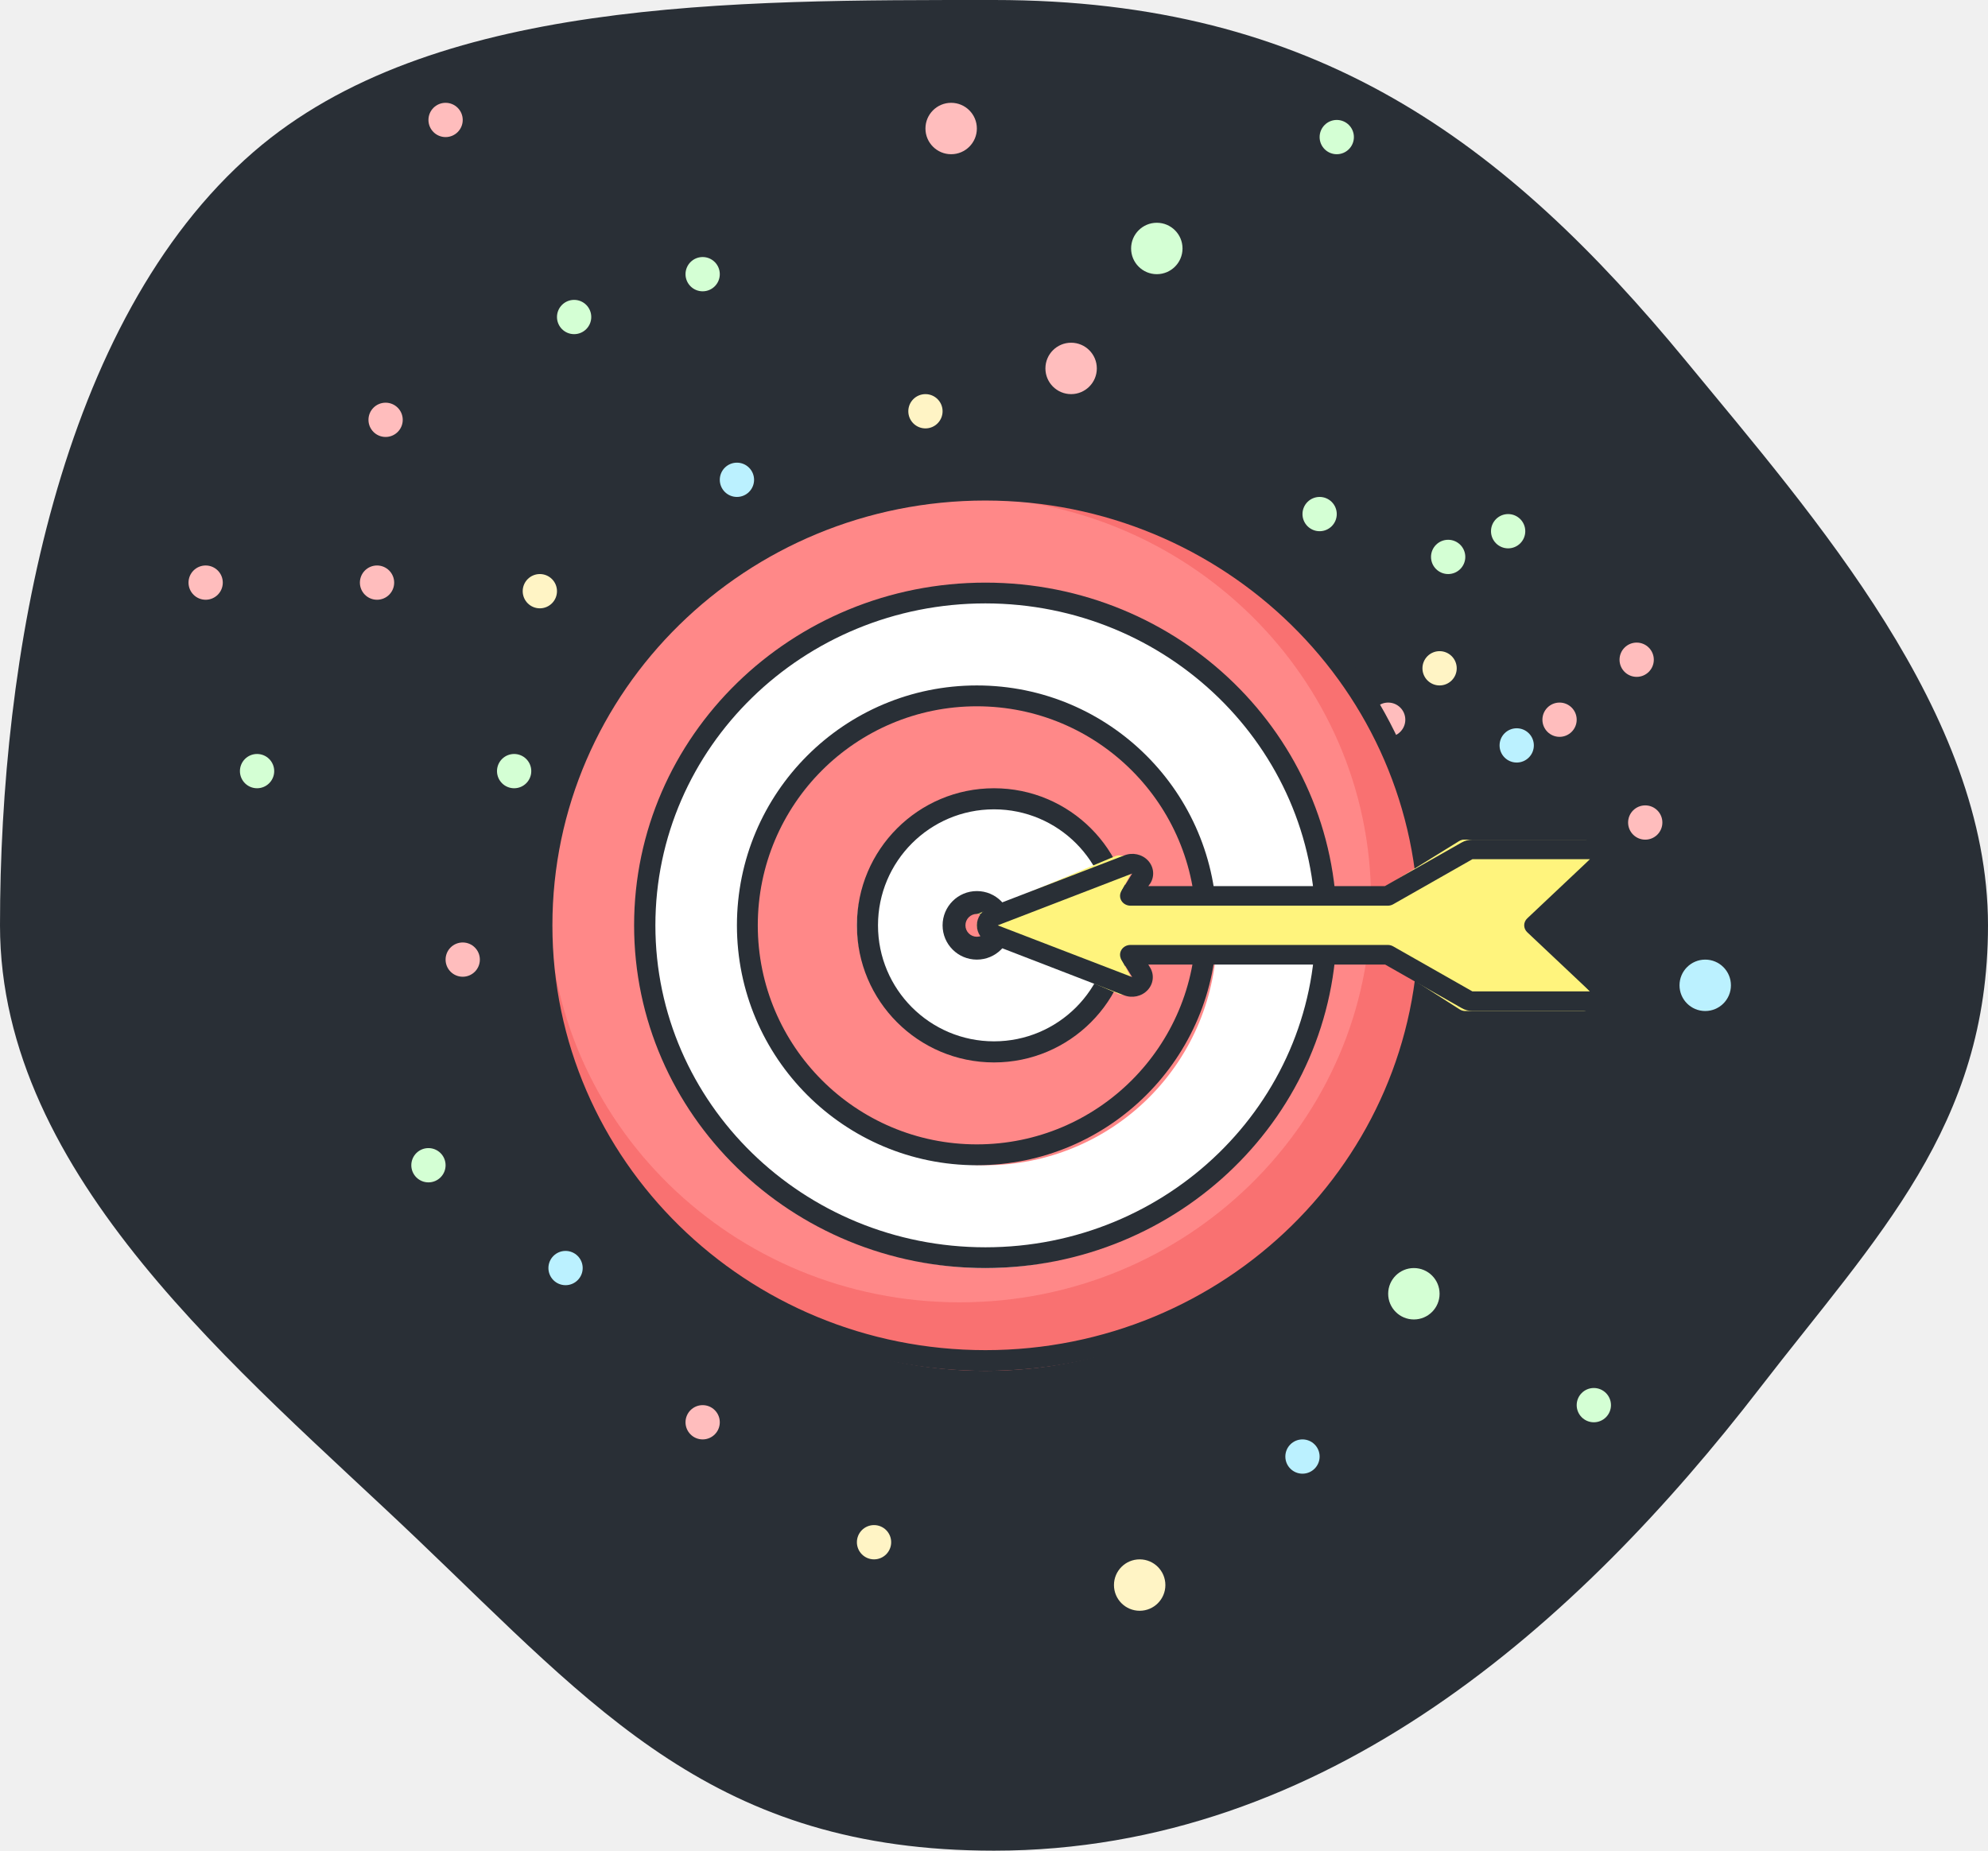
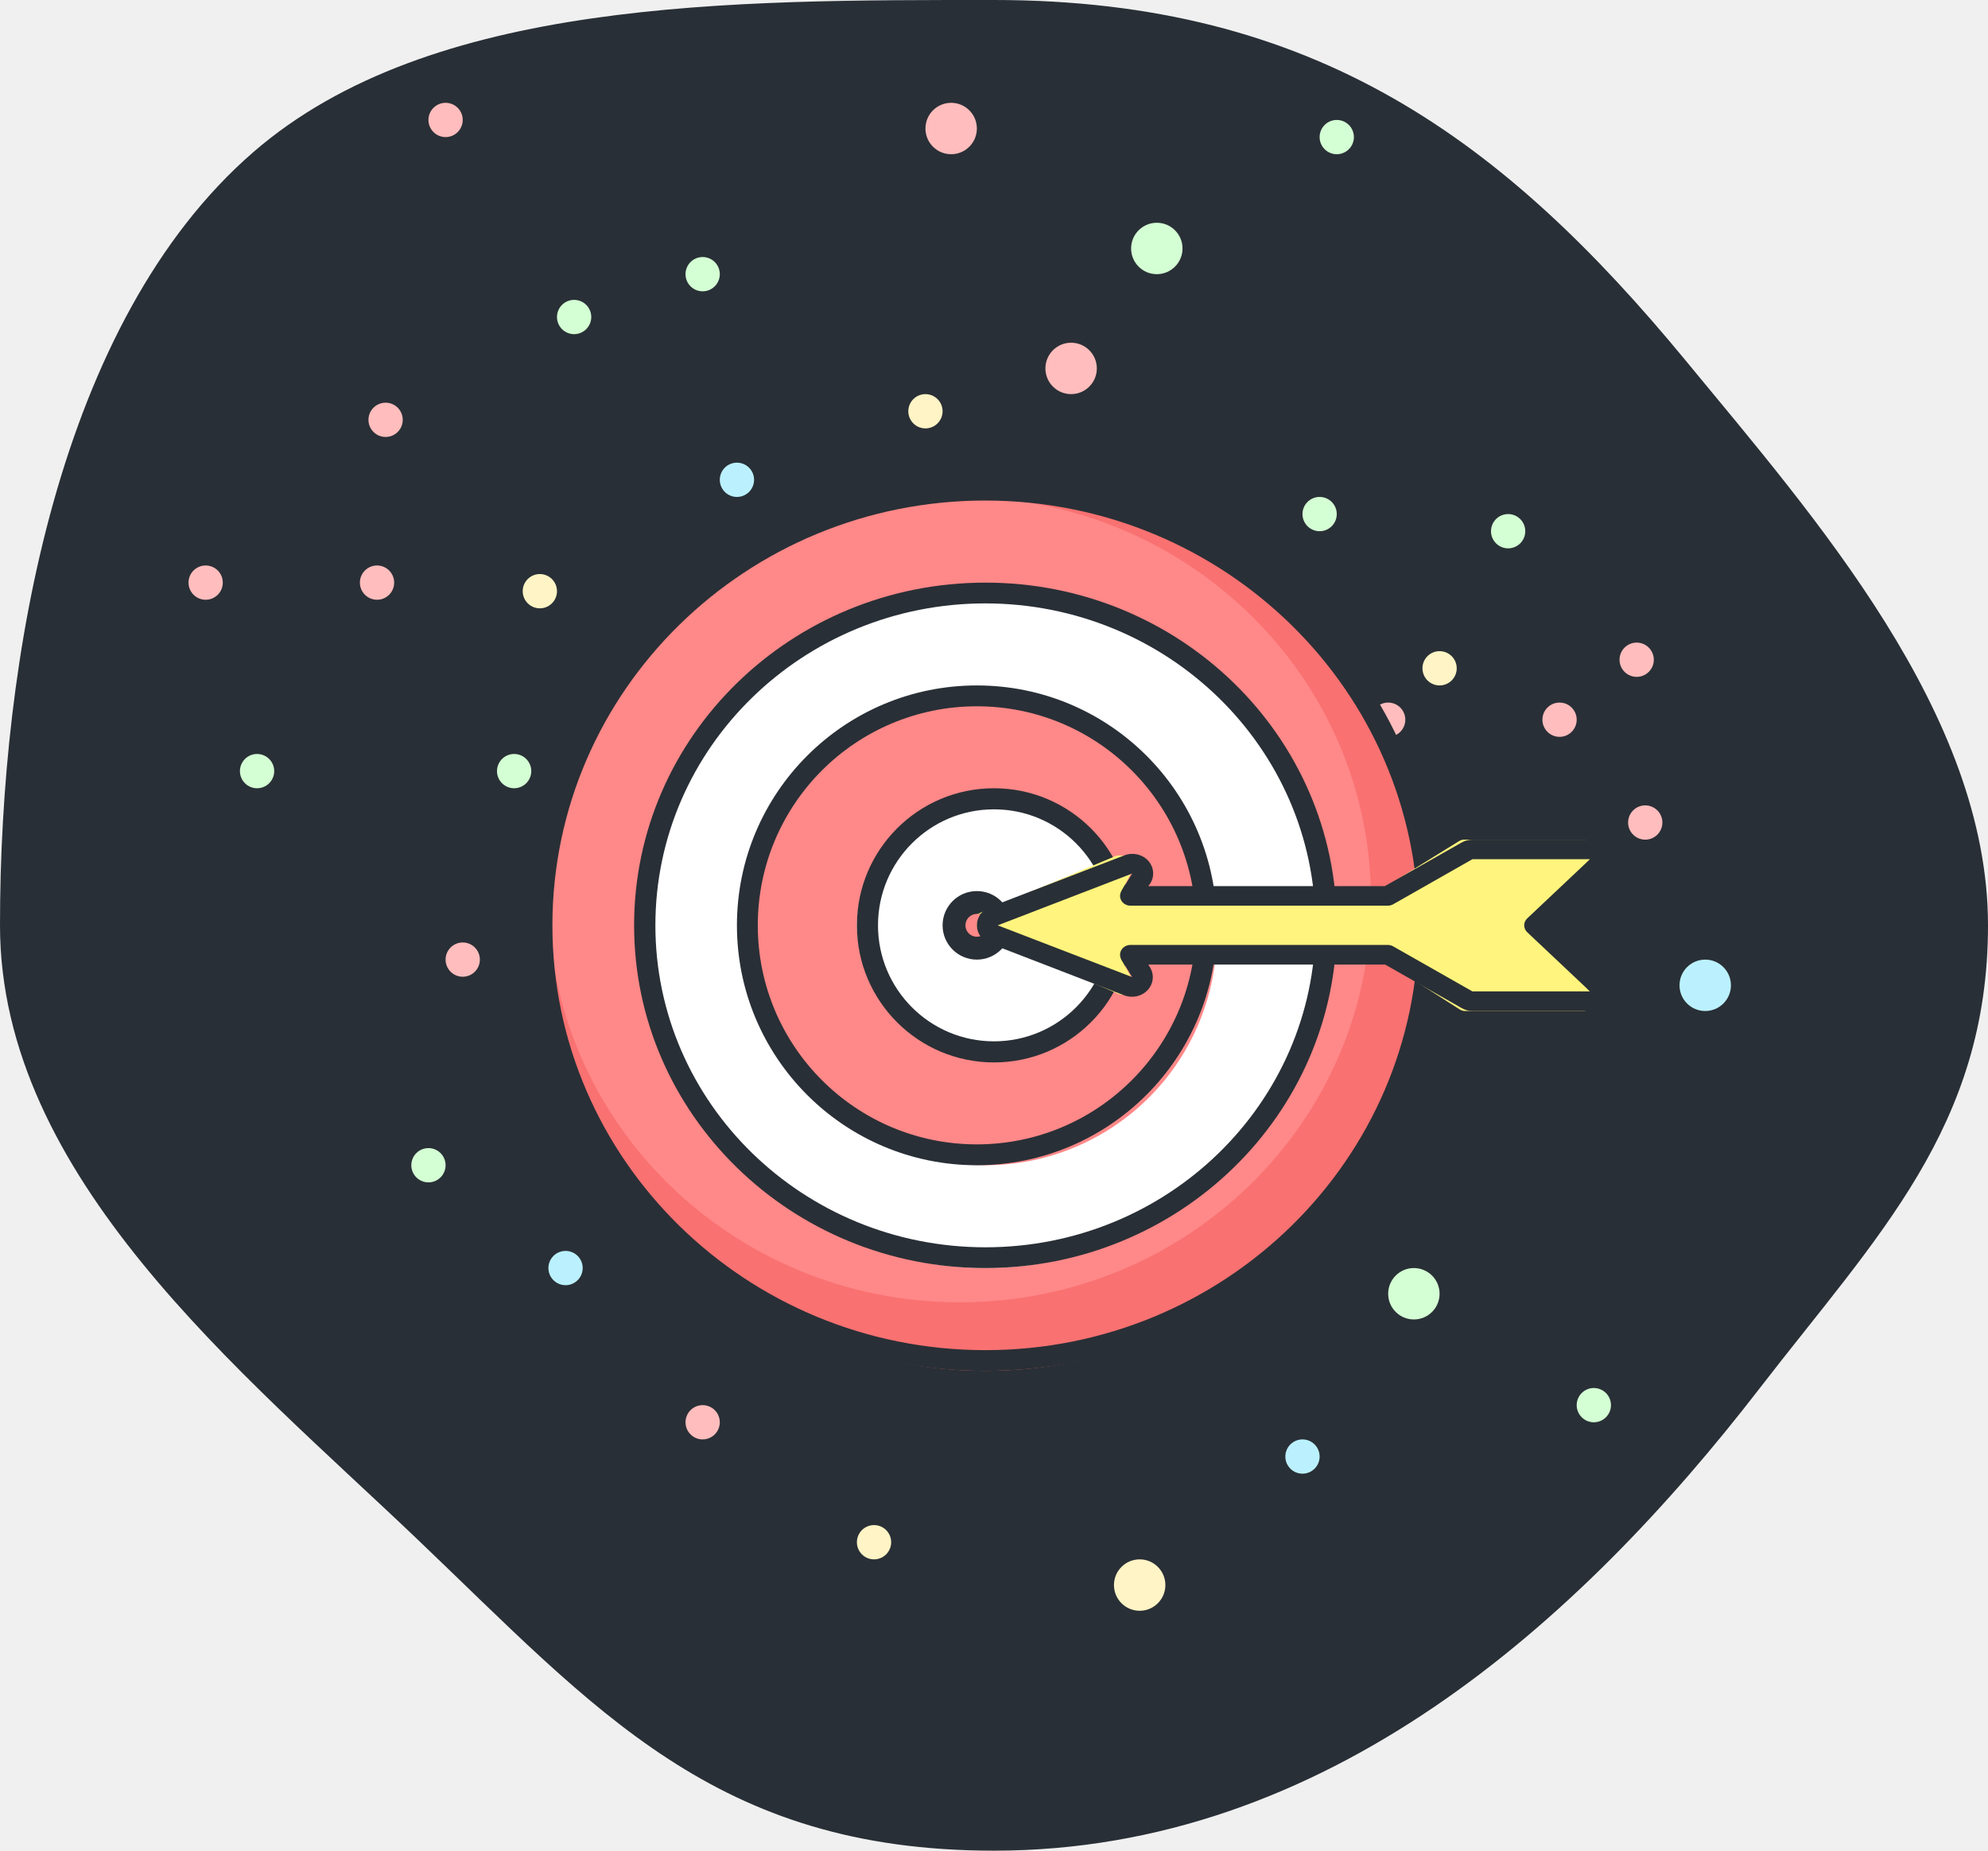
<svg xmlns="http://www.w3.org/2000/svg" width="116px" height="108px" viewBox="0 0 116 108" version="1.1">
  <g id="Icon-Target" stroke="none" stroke-width="1" fill="none" fill-rule="evenodd">
    <g>
      <path d="M58,108 C77.418,108 92.163,94.641 102.69,81 C109.528,72.139 116,65.745 116,54 C116,41.651 105.889,30.183 98.396,21.086 C87.795,8.214 76.768,0 58,0 C42.737,0 25.143,-0.102 14.787,8.872 C3.409,18.731 0,38.388 0,54 C0,68.679 14.071,80.024 24.279,89.757 C34.811,99.799 41.734,108 58,108 Z" id="Oval" fill="#292F36" />
      <g id="target" transform="translate(11, 6.000358)" fill-rule="nonzero">
        <g id="Group" transform="translate(15, 13.99964)">
          <circle id="Oval" fill="#D4FFD4" cx="56.5" cy="55.5" r="1.5" />
          <circle id="Oval" fill="#D4FFD4" cx="51" cy="10" r="1" />
          <circle id="Oval" fill="#D4FFD4" cx="67" cy="62" r="1" />
          <circle id="Oval" fill="#D4FFD4" cx="4" cy="25" r="1" />
-           <circle id="Oval" fill="#D4FFD4" cx="58.5" cy="12.5" r="1" />
          <circle id="Oval" fill="#FFBDBD" cx="36.5" cy="1.5" r="1.5" />
          <circle id="Oval" fill="#FFBDBD" cx="1" cy="36" r="1" />
          <circle id="Oval" fill="#FFBDBD" cx="70" cy="28" r="1" />
          <circle id="Oval" fill="#FFBDBD" cx="15" cy="63" r="1" />
          <circle id="Oval" fill="#FFBDBD" cx="69.5" cy="18.5" r="1" />
          <circle id="Oval" fill="#BBF1FF" cx="73.5" cy="37.5" r="1.5" />
          <circle id="Oval" fill="#BBF1FF" cx="17" cy="8" r="1" />
          <circle id="Oval" fill="#BBF1FF" cx="7" cy="54" r="1" />
          <circle id="Oval" fill="#BBF1FF" cx="50" cy="65" r="1" />
-           <circle id="Oval" fill="#BBF1FF" cx="62.5" cy="23.5" r="1" />
          <circle id="Oval" fill="#FFF4C5" cx="40.5" cy="72.5" r="1.5" />
          <circle id="Oval" fill="#FFF4C5" cx="25" cy="70" r="1" />
          <circle id="Oval" fill="#FFF4C5" cx="58" cy="19" r="1" />
          <circle id="Oval" fill="#FFF4C5" cx="28" cy="4" r="1" />
          <circle id="Oval" fill="#FFF4C5" cx="5.5" cy="14.5" r="1" />
        </g>
        <g id="Group" transform="translate(35.5, 31.99964) scale(1, -1) translate(-35.5, -31.99964) translate(0, -0.000358)">
          <circle id="Oval" fill="#D4FFD4" cx="56.5" cy="55.5" r="1.5" />
          <circle id="Oval" fill="#D4FFD4" cx="51" cy="10" r="1" />
          <circle id="Oval" fill="#D4FFD4" cx="67" cy="62" r="1" />
          <circle id="Oval" fill="#D4FFD4" cx="4" cy="25" r="1" />
          <circle id="Oval" fill="#D4FFD4" cx="58.5" cy="12.5" r="1" />
          <circle id="Oval" fill="#FFBDBD" cx="36.5" cy="1.5" r="1.5" />
          <circle id="Oval" fill="#FFBDBD" cx="1" cy="36" r="1" />
          <circle id="Oval" fill="#FFBDBD" cx="70" cy="28" r="1" />
          <circle id="Oval" fill="#FFBDBD" cx="15" cy="63" r="1" />
          <circle id="Oval" fill="#FFBDBD" cx="69.5" cy="18.5" r="1" />
        </g>
        <g id="Group" transform="translate(45.5, 31.99964) scale(-1, 1) translate(-45.5, -31.99964) translate(10, -0.000358)">
          <circle id="Oval" fill="#D4FFD4" cx="56.5" cy="55.5" r="1.5" />
          <circle id="Oval" fill="#D4FFD4" cx="51" cy="10" r="1" />
          <circle id="Oval" fill="#D4FFD4" cx="67" cy="62" r="1" />
          <circle id="Oval" fill="#D4FFD4" cx="4" cy="25" r="1" />
          <circle id="Oval" fill="#D4FFD4" cx="58.5" cy="12.5" r="1" />
          <circle id="Oval" fill="#FFBDBD" cx="36.5" cy="1.5" r="1.5" />
          <circle id="Oval" fill="#FFBDBD" cx="1" cy="36" r="1" />
          <circle id="Oval" fill="#FFBDBD" cx="70" cy="28" r="1" />
          <circle id="Oval" fill="#FFBDBD" cx="15" cy="63" r="1" />
          <circle id="Oval" fill="#FFBDBD" cx="69.5" cy="18.5" r="1" />
        </g>
        <circle id="Oval" fill="#F97171" cx="46.5" cy="48.5" r="25.5" />
        <ellipse id="Oval" fill="#FF8888" cx="45" cy="46.5" rx="24" ry="23.5" />
        <path d="M46.5,74 C31.864,74 20,62.359 20,48 C20,33.64 31.864,22 46.5,22 C61.136,22 73,33.64 73,48 C72.983,62.352 61.129,73.983 46.5,74 Z M46.5,23.209 C32.545,23.209 21.233,34.308 21.233,48 C21.233,61.691 32.545,72.79 46.5,72.79 C60.455,72.79 71.767,61.691 71.767,48 C71.752,34.314 60.448,23.224 46.5,23.209 Z" id="Shape" fill="#292F36" />
        <path d="M46.5,68 C35.73,68 27,59.269 27,48.5 C27,37.73 35.73,29 46.5,29 C57.27,29 66,37.73 66,48.5 C65.988,59.264 57.265,67.988 46.5,68 L46.5,68 Z" id="Path" fill="#FFFFFF" />
        <path d="M46.5,68 C35.178,68 26,59.045 26,48 C26,36.954 35.178,28 46.5,28 C57.822,28 67,36.954 67,48 C66.988,59.04 57.817,67.988 46.5,68 L46.5,68 Z M46.5,29.212 C35.864,29.212 27.242,37.623 27.242,48 C27.242,58.376 35.864,66.788 46.5,66.788 C57.136,66.788 65.758,58.376 65.758,48 C65.746,37.628 57.131,29.223 46.5,29.212 Z" id="Shape" fill="#292F36" />
        <path d="M46.5,62 C39.044,62 33,55.955 33,48.5 C33,41.044 39.044,35 46.5,35 C53.956,35 60,41.044 60,48.5 C60,52.08 58.578,55.514 56.046,58.046 C53.514,60.577 50.08,62 46.5,62 Z" id="Path" fill="#FF8888" />
        <path d="M46,62 C38.268,62 32,55.732 32,48 C32,40.268 38.268,34 46,34 C53.732,34 60,40.268 60,48 C59.992,55.728 53.729,61.991 46,62 Z M46,35.217 C38.94,35.217 33.217,40.94 33.217,48 C33.217,55.059 38.94,60.782 46,60.782 C53.06,60.782 58.783,55.059 58.783,48 C58.783,40.94 53.06,35.217 46,35.217 L46,35.217 Z" id="Shape" fill="#292F36" />
        <path d="M46.5,55 C42.358,55 39,51.866 39,48 C39,44.134 42.358,41 46.5,41 C50.642,41 54,44.134 54,48 C54,51.866 50.642,55 46.5,55 L46.5,55 Z" id="Path" fill="#FFFFFF" />
        <path d="M47,56 C42.582,56 39,52.418 39,48 C39,43.581 42.582,40 47,40 C51.418,40 55,43.581 55,48 C55,52.418 51.418,56 47,56 L47,56 Z M47,41.23 C43.261,41.23 40.231,44.261 40.231,48 C40.231,51.738 43.261,54.769 47,54.769 C50.739,54.769 53.769,51.738 53.769,48 C53.769,44.261 50.739,41.23 47,41.23 L47,41.23 Z" id="Shape" fill="#292F36" />
        <circle id="Oval" fill="#FF8888" cx="46" cy="48" r="1" />
        <path d="M46,50 C44.895,50 44,49.104 44,48 C44,46.895 44.895,46 46,46 C47.105,46 48,46.895 48,48 C48,49.104 47.105,50 46,50 L46,50 Z M46,47.333 C45.632,47.333 45.333,47.631 45.333,48 C45.333,48.368 45.632,48.666 46,48.666 C46.368,48.666 46.667,48.368 46.667,48 C46.667,47.631 46.368,47.333 46,47.333 Z" id="Shape" fill="#292F36" />
        <path d="M81.392,43 L74.489,43 C74.381,43.002 74.276,43.034 74.184,43.093 L69.523,46.062 L54.402,46.062 L55.034,44.912 C55.167,44.672 55.14,44.37 54.968,44.161 C54.796,43.951 54.516,43.882 54.274,43.988 L46.379,47.402 C46.15,47.502 46,47.738 46,48 C46,48.262 46.15,48.498 46.379,48.597 L54.274,52.008 C54.516,52.114 54.796,52.045 54.968,51.835 C55.14,51.626 55.167,51.324 55.034,51.084 L54.402,49.938 L69.523,49.938 L74.175,52.906 C74.267,52.965 74.372,52.997 74.48,53 L81.383,53 C81.629,52.999 81.85,52.841 81.944,52.6 C82.039,52.36 81.987,52.083 81.813,51.898 L78.139,48 L81.822,44.101 C81.996,43.916 82.048,43.639 81.954,43.399 C81.86,43.158 81.638,43.001 81.392,43 L81.392,43 Z" id="Path" fill="#FFF47D" />
        <path d="M81.387,43 L74.433,43 C74.325,43.002 74.218,43.033 74.126,43.091 L69.43,45.996 L54.196,45.996 L54.833,44.871 C54.967,44.637 54.94,44.341 54.766,44.136 C54.593,43.931 54.311,43.863 54.067,43.967 L46.113,47.308 C45.602,47.523 46.959,47.045 47.47,47.26 L51.599,49.027 C51.844,49.131 52.125,49.063 52.299,48.858 C52.472,48.653 52.499,48.358 52.365,48.123 L69.433,48.003 L74.119,50.908 C74.212,50.966 74.318,50.998 74.427,51 L80.215,51 C80.463,50.999 80.686,50.845 80.781,50.609 C80.876,50.374 80.824,50.103 80.649,49.922 L78.11,47.893 L81.821,44.077 C81.996,43.897 82.048,43.626 81.953,43.39 C81.858,43.155 81.635,43.001 81.387,43 L81.387,43 Z" id="Path" fill="#FFF47D" />
        <path d="M81.785,53 L74.925,53 C74.703,52.999 74.486,52.942 74.297,52.834 L69.822,50.288 L56.002,50.288 L56.099,50.445 C56.364,50.87 56.31,51.407 55.965,51.777 C55.621,52.148 55.064,52.269 54.582,52.079 L46.757,49.058 C46.299,48.883 46,48.464 46,47.998 C46,47.533 46.299,47.114 46.757,46.938 L54.603,43.918 C55.085,43.727 55.642,43.848 55.987,44.219 C56.331,44.59 56.385,45.126 56.121,45.551 L56.002,45.711 L69.807,45.711 L74.287,43.166 C74.477,43.057 74.694,43 74.916,43 L81.776,43 C82.267,42.999 82.71,43.278 82.898,43.706 C83.086,44.134 82.982,44.626 82.635,44.953 L79.411,48 L82.644,51.046 C82.992,51.373 83.096,51.866 82.907,52.293 C82.719,52.721 82.276,53 81.785,53 L81.785,53 Z M54.961,49.144 L69.989,49.144 C70.097,49.146 70.201,49.174 70.293,49.227 L74.916,51.855 L81.776,51.855 L78.115,48.403 C78.001,48.296 77.937,48.15 77.937,47.998 C77.937,47.846 78.001,47.701 78.115,47.593 L81.776,44.141 L74.916,44.141 L70.293,46.77 C70.201,46.822 70.097,46.851 69.989,46.853 L54.961,46.853 C54.744,46.852 54.544,46.743 54.436,46.566 C54.328,46.389 54.328,46.171 54.436,45.994 L55.064,44.976 L47.218,48 L55.064,51.02 L54.436,50.002 C54.328,49.825 54.328,49.607 54.436,49.43 C54.544,49.253 54.744,49.144 54.961,49.144 Z" id="Shape" fill="#292F36" />
      </g>
    </g>
  </g>
</svg>
